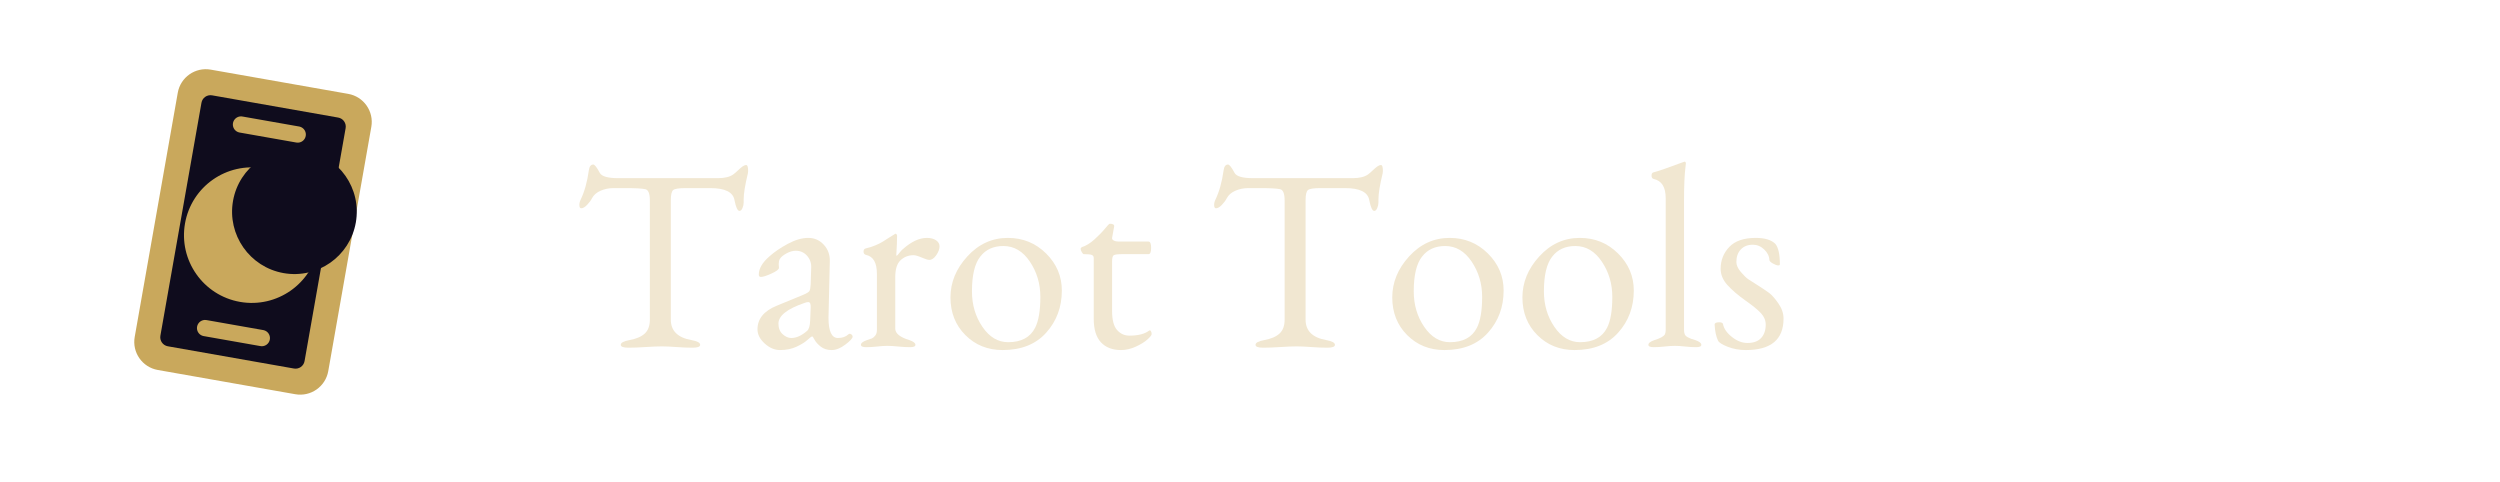
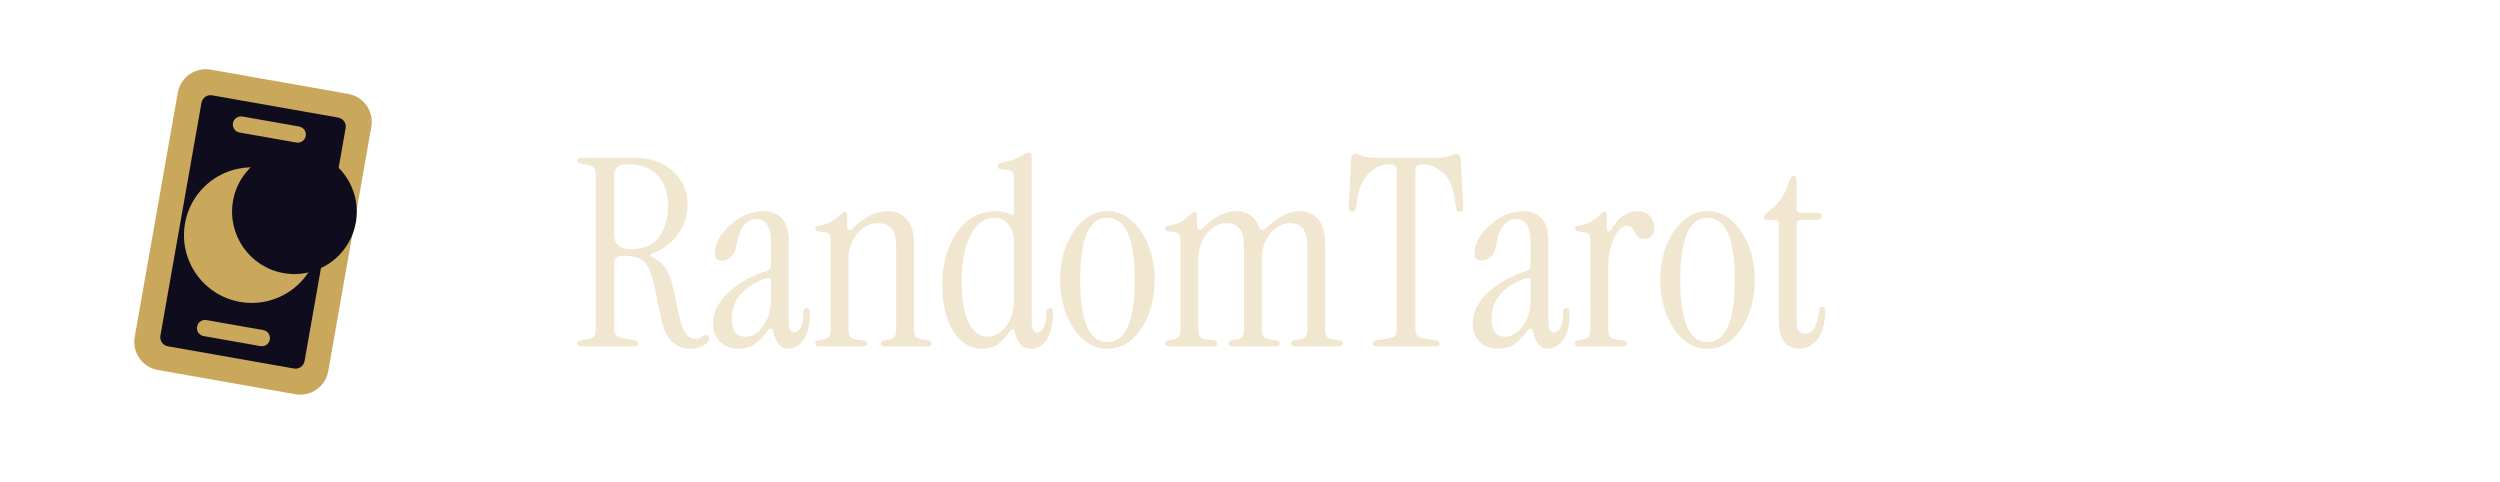
<svg xmlns="http://www.w3.org/2000/svg" viewBox="0 0 830 160" width="830" height="160">
  <g transform="translate(12 5) scale(2.25)">
    <g transform="rotate(10 32 32)">
      <rect x="17.5" y="9.5" width="29" height="45" rx="4.2" fill="#C9A85C" />
      <rect x="21.2" y="13.2" width="21.6" height="37.6" rx="1.35" fill="#0F0C1D" />
      <circle cx="31.9" cy="32.5" r="10" fill="#C9A85C" />
      <circle cx="37.5" cy="28" r="9.2" fill="#0F0C1D" />
      <path d="M27.5 16.7h8.5M27.5 47.2h8.5" stroke="#C9A85C" stroke-width="2.4" stroke-linecap="round" />
    </g>
  </g>
  <g fill="#F1E7D1" transform="translate(190 115) scale(0.087 -0.087)">
-     <path d="M376 102Q376 38 455 24Q488 18 488 6Q488 -5 459 -5Q431 -5 397.5 -2.5Q364 0 342 0Q318 0 280.0 -2.5Q242 -5 214 -5Q185 -5 185 6Q185 18 218 24Q257 31 276.5 49.0Q296 67 296 102V557Q296 597 278 600Q259 604 204 604H157Q131 604 108.0 594.0Q85 584 75 565Q69 553 56.5 540.0Q44 527 34 527Q27 527 27 540Q27 550 32 560Q54 606 63 671Q66 694 80 694Q88 694 105 662Q116 642 175 642H556Q594 642 614 656Q621 661 631.5 671.0Q642 681 649.5 686.5Q657 692 664.0 692.0Q671 692 671 669Q671 667 670.5 664.0Q670 661 670 660Q654 594 654 561V549Q654 539 649.5 528.0Q645 517 638 517Q627 517 619 558Q611 604 527 604H432Q394 604 385.0 596.5Q376 589 376 558Z" transform="translate(0.000 0)" />
-     <path d="M342 32Q367 32 382 46Q386 50 392.0 46.5Q398 43 398 37Q398 28 370.5 7.0Q343 -14 318.0 -14.0Q293 -14 276.5 -1.0Q260 12 253.0 25.0Q246 38 244 38Q240 38 226.0 25.0Q212 12 184.5 -1.0Q157 -14 121 -14Q90 -14 62.5 11.0Q35 36 35 65Q35 125 108 155L210 197Q229 205 233.0 211.0Q237 217 238 237L240 301Q241 327 224.0 346.0Q207 365 181 365Q164 365 145.0 354.5Q126 344 120 333Q116 326 116 314Q116 312 116.5 307.0Q117 302 117 300Q117 291 88.5 278.0Q60 265 48 265Q40 265 40 274Q40 308 80 343Q109 369 151.0 391.5Q193 414 229 414Q264 414 288.0 388.0Q312 362 311 325L306 109Q306 32 342 32ZM115 87Q115 61 131.0 46.5Q147 32 164 32Q193 32 224 59Q235 68 236 99L238 148Q239 169 229 169Q222 169 215 166Q115 132 115 87Z" transform="translate(671.724 0)" />
-     <path d="M160 264V67Q161 40 214 24Q237 16 237 6Q237 -3 217 -3Q196 -3 171.5 -0.5Q147 2 130.0 2.0Q113 2 91.5 -0.5Q70 -3 49 -3Q29 -3 29 6Q29 16 52 24Q65 28 71.0 30.5Q77 33 83.5 41.0Q90 49 90 62V277Q90 340 49 349Q39 351 39 362Q39 372 48 374Q66 378 84.0 385.5Q102 393 112.0 399.5Q122 406 138.0 416.0Q154 426 159 429Q160 429 160.0 429.5Q160 430 161 430Q165 430 167 423Q167 396 164 348Q164 346 165 346Q167 346 171.0 351.0Q175 356 180.5 362.5Q186 369 189 371Q237 414 281 414Q302 414 315.5 405.0Q329 396 329 382Q329 366 316.5 348.0Q304 330 290 330Q282 330 261.0 339.0Q240 348 230 348Q201 348 180.5 329.0Q160 310 160 264Z" transform="translate(1072.448 0)" />
-     <path d="M254 414Q340 414 400.0 354.5Q460 295 460 213Q460 119 400.5 52.5Q341 -14 234 -14Q149 -14 92.0 43.0Q35 100 35 187Q35 273 99.5 343.5Q164 414 254 414ZM237 383Q180 383 149 343Q117 303 117 210Q117 133 157.0 74.5Q197 16 255 16Q330 16 358 71Q378 110 378 189Q378 264 338.0 323.5Q298 383 237 383Z" transform="translate(1408.172 0)" />
-     <path d="M189 -14Q140 -14 112.5 15.5Q85 45 85 105V337Q85 346 77.5 349.0Q70 352 47 352Q44 352 39.5 359.5Q35 367 35 372Q35 376 40 379Q63 386 87.5 408.0Q112 430 127.5 449.0Q143 468 146 468Q164 468 163 458L155 414Q154 408 161.5 404.0Q169 400 180 400H294Q304 400 304.0 376.0Q304 352 294 352H195Q168 352 161.5 348.0Q155 344 155 324V135Q155 84 174.0 62.5Q193 41 221 41Q271 41 296 60Q300 63 303.0 58.5Q306 54 306 47Q306 41 290.0 26.5Q274 12 245.5 -1.0Q217 -14 189 -14Z" transform="translate(1904.897 0)" />
-     <path d="M376 102Q376 38 455 24Q488 18 488 6Q488 -5 459 -5Q431 -5 397.5 -2.5Q364 0 342 0Q318 0 280.0 -2.5Q242 -5 214 -5Q185 -5 185 6Q185 18 218 24Q257 31 276.5 49.0Q296 67 296 102V557Q296 597 278 600Q259 604 204 604H157Q131 604 108.0 594.0Q85 584 75 565Q69 553 56.5 540.0Q44 527 34 527Q27 527 27 540Q27 550 32 560Q54 606 63 671Q66 694 80 694Q88 694 105 662Q116 642 175 642H556Q594 642 614 656Q621 661 631.5 671.0Q642 681 649.5 686.5Q657 692 664.0 692.0Q671 692 671 669Q671 667 670.5 664.0Q670 661 670 660Q654 594 654 561V549Q654 539 649.5 528.0Q645 517 638 517Q627 517 619 558Q611 604 527 604H432Q394 604 385.0 596.5Q376 589 376 558Z" transform="translate(2422.345 0)" />
-     <path d="M254 414Q340 414 400.0 354.5Q460 295 460 213Q460 119 400.5 52.5Q341 -14 234 -14Q149 -14 92.0 43.0Q35 100 35 187Q35 273 99.5 343.5Q164 414 254 414ZM237 383Q180 383 149 343Q117 303 117 210Q117 133 157.0 74.5Q197 16 255 16Q330 16 358 71Q378 110 378 189Q378 264 338.0 323.5Q298 383 237 383Z" transform="translate(3094.069 0)" />
-     <path d="M254 414Q340 414 400.0 354.5Q460 295 460 213Q460 119 400.5 52.5Q341 -14 234 -14Q149 -14 92.0 43.0Q35 100 35 187Q35 273 99.5 343.5Q164 414 254 414ZM237 383Q180 383 149 343Q117 303 117 210Q117 133 157.0 74.5Q197 16 255 16Q330 16 358 71Q378 110 378 189Q378 264 338.0 323.5Q298 383 237 383Z" transform="translate(3590.793 0)" />
-     <path d="M155 62Q155 52 158.0 45.5Q161 39 170.0 34.5Q179 30 182.0 29.0Q185 28 198 24Q221 16 221 6Q221 -3 201.0 -3.0Q181 -3 159.0 -0.5Q137 2 120.0 2.0Q103 2 81.0 -0.5Q59 -3 39.0 -3.0Q19 -3 19 6Q19 16 42 24Q75 34 82 46Q85 53 85 62V566Q85 629 39 639Q31 641 31 652Q31 662 38 664Q63 670 154 704H155L156 705Q162 705 162 698Q162 695 160.0 679.5Q158 664 156.5 633.0Q155 602 155 562Z" transform="translate(4087.517 0)" />
-     <path d="M176 388Q147 388 130.0 370.0Q113 352 113 322Q113 304 130.0 284.0Q147 264 159.5 255.5Q172 247 198 231Q223 215 238.0 204.0Q253 193 273.0 164.5Q293 136 293 106Q293 -14 149 -14Q112 -14 80.0 -1.5Q48 11 43 22Q32 45 30 83Q30 92 47 92Q61 92 62 85Q67 59 96.0 36.0Q125 13 155 13Q190 13 207.5 32.0Q225 51 225 83Q225 107 207.0 126.5Q189 146 149 174Q104 206 78.5 234.5Q53 263 53 296Q53 345 86.0 379.5Q119 414 187 414Q239 414 262 391Q279 370 279 313Q279 309 273 309Q265 309 252.0 316.5Q239 324 239 330Q238 352 219.0 370.0Q200 388 176 388Z" transform="translate(4329.241 0)" />
+     <path d="M450 -9Q363 -9 339 105L316 216Q305 270 291.5 298.0Q278 326 254.5 336.0Q231 346 190 346Q176 346 168.0 338.5Q160 331 160 320V70Q160 49 168.0 41.5Q176 34 204 29L241 23Q252 21 252 12Q252 0 237 0H34Q19 0 19 11Q19 20 32 23L55 27Q76 31 82.5 38.0Q89 45 89 66V654Q89 675 82.5 682.0Q76 689 55 693L32 697Q19 700 19 709Q19 720 34 720H237Q296 720 342.0 697.0Q388 674 414.0 633.5Q440 593 440 540Q440 477 402.0 426.5Q364 376 306 355Q299 353 298.5 348.5Q298 344 305 341Q337 326 355.5 299.0Q374 272 384 227L406 125Q417 73 432.0 51.0Q447 29 470 29Q478 29 484.5 31.5Q491 34 501 41Q509 46 516.0 43.5Q523 41 523 33Q523 16 501.0 3.5Q479 -9 450 -9ZM227 371Q295 371 330.0 416.5Q365 462 365 538Q365 612 324.5 653.5Q284 695 213 695Q160 695 160 655V426Q160 371 227 371Z" transform="translate(0.000 0)" />
+     <path d="M120 -9Q78 -9 51.0 17.5Q24 44 24 88Q24 131 51.0 169.5Q78 208 125.0 239.0Q172 270 232 289Q245 293 245 306V397Q245 445 230.0 465.5Q215 486 189 486Q164 486 143.5 463.5Q123 441 114 388Q109 356 92.5 341.5Q76 327 59 327Q31 327 31 355Q31 384 47.5 412.5Q64 441 91.0 464.5Q118 488 150.0 502.0Q182 516 214 516Q313 516 313 401V95Q313 53 334 53Q347 53 358.0 70.5Q369 88 369 130Q369 146 382 146Q394 146 394 129Q394 56 368.5 23.5Q343 -9 311 -9Q287 -9 273.0 10.5Q259 30 254 57Q253 67 245.5 67.5Q238 68 231 58Q207 25 182.0 8.0Q157 -9 120 -9ZM147 37Q173 37 195.0 55.5Q217 74 231.0 105.0Q245 136 245 175V248Q245 267 224 259Q163 237 129.5 198.5Q96 160 96 106Q96 37 147 37Z" transform="translate(513.000 0)" />
+     <path d="M30 0Q15 0 15 11Q15 20 28 23L40 25Q61 29 67.5 37.5Q74 46 74 67V403Q74 421 68.5 427.5Q63 434 49 436L28 439Q15 440 15 450Q15 458 31 461Q62 466 78.5 477.0Q95 488 113 504Q122 513 128 513Q137 513 137 501V456Q137 447 143.5 444.5Q150 442 158 450Q198 488 228.5 502.0Q259 516 293 516Q338 516 365.0 484.5Q392 453 392 392V67Q392 46 398.5 37.5Q405 29 426 26L448 23Q459 21 459 11Q459 0 447 0H279Q265 0 265 11Q265 21 276 23L290 25Q311 28 317.5 37.0Q324 46 324 67V381Q324 430 306.0 450.0Q288 470 255 470Q223 470 197.5 451.5Q172 433 157.0 402.5Q142 372 142 335V67Q142 46 148.5 37.0Q155 28 176 26L203 23Q214 21 214 12Q214 0 199 0Z" transform="translate(912.000 0)" />
+     <path d="M181 -9Q137 -9 102.5 21.5Q68 52 49.0 106.5Q30 161 30 233Q30 317 56.0 380.5Q82 444 128.0 480.0Q174 516 232 516Q246 516 260.0 513.5Q274 511 287 505Q303 497 303 512V640Q303 658 297.5 665.0Q292 672 278 673L252 676Q241 678 241 688Q241 698 252 700Q284 706 303.5 714.0Q323 722 336 730Q352 740 360 740Q371 740 371 724V95Q371 53 392 53Q405 53 416.0 70.5Q427 88 427 130Q427 146 440 146Q452 146 452 129Q452 56 427.0 23.5Q402 -9 370 -9Q341 -9 326.0 10.5Q311 30 306 57Q305 65 299.0 65.5Q293 66 288 58Q260 19 237.0 5.0Q214 -9 181 -9ZM203 37Q229 37 251.5 54.5Q274 72 288.5 102.0Q303 132 303 169V394Q303 439 282.5 465.0Q262 491 229 491Q173 491 138.5 425.5Q104 360 104 247Q104 144 130.5 90.5Q157 37 203 37Z" transform="translate(1382.000 0)" />
+     <path d="M203 -9Q152 -9 111.5 25.5Q71 60 47.0 120.0Q23 180 23 254Q23 328 47.0 387.0Q71 446 112.0 481.0Q153 516 203 516Q254 516 294.5 481.0Q335 446 359.0 387.0Q383 328 383 254Q383 180 359.5 120.0Q336 60 295.0 25.5Q254 -9 203 -9ZM203 16Q307 16 307 254Q307 491 203 491Q99 491 99 254Q99 16 203 16Z" transform="translate(1839.000 0)" />
+     <path d="M30 0Q15 0 15 11Q15 20 28 23L40 25Q61 29 67.5 37.5Q74 46 74 67V403Q74 421 68.5 427.5Q63 434 49 436L28 439Q15 440 15 450Q15 458 31 461Q62 466 78.5 477.0Q95 488 113 504Q122 513 128 513Q137 513 137 501V456Q137 449 143.0 445.5Q149 442 156 449Q197 488 227.5 502.0Q258 516 289 516Q318 516 340.5 500.5Q363 485 374 454Q377 446 384.5 444.5Q392 443 399 450Q440 488 470.0 502.0Q500 516 531 516Q573 516 599.5 484.5Q626 453 626 392V67Q626 46 632.5 37.5Q639 29 660 26L682 23Q693 21 693 11Q693 0 681 0H510Q496 0 496 11Q496 21 507 23L521 25Q544 28 551.0 37.0Q558 46 558 67V381Q558 430 540.5 450.0Q523 470 493 470Q463 470 438.5 451.5Q414 433 399.0 402.5Q384 372 384 335V67Q384 46 391.0 37.5Q398 29 420 26L442 23Q453 21 453 11Q453 0 441 0H271Q257 0 257 11Q257 21 268 23L282 25Q303 28 309.5 37.0Q316 46 316 67V381Q316 430 298.5 450.0Q281 470 251 470Q221 470 196.5 451.5Q172 433 157.0 402.5Q142 372 142 335V67Q142 46 148.5 37.0Q155 28 176 26L203 23Q214 21 214 12Q214 0 199 0Z" transform="translate(2247.000 0)" />
+     <path d="M118 0Q103 0 103 11Q103 22 116 23L161 30Q181 33 188.0 40.5Q195 48 195 69V669Q195 683 189.0 689.0Q183 695 164 695Q127 695 91.0 663.0Q55 631 44 560L39 527Q37 514 25 514Q10 514 12 531L21 712Q23 735 39 735Q46 735 52.0 731.5Q58 728 72.5 724.0Q87 720 119 720H342Q374 720 388.5 724.0Q403 728 409.5 731.5Q416 735 422 735Q438 735 440 712L449 531Q451 514 436 514Q424 514 422 527L417 560Q407 631 371.0 663.0Q335 695 297 695Q278 695 272.0 689.0Q266 683 266 669V69Q266 48 273.5 40.5Q281 33 300 30L345 23Q358 22 358 11Q358 0 343 0Z" transform="translate(2951.000 0)" />
+     <path d="M120 -9Q78 -9 51.0 17.5Q24 44 24 88Q24 131 51.0 169.5Q78 208 125.0 239.0Q172 270 232 289Q245 293 245 306V397Q245 445 230.0 465.5Q215 486 189 486Q164 486 143.5 463.5Q123 441 114 388Q109 356 92.5 341.5Q76 327 59 327Q31 327 31 355Q31 384 47.5 412.5Q64 441 91.0 464.5Q118 488 150.0 502.0Q182 516 214 516Q313 516 313 401V95Q313 53 334 53Q347 53 358.0 70.5Q369 88 369 130Q369 146 382 146Q394 146 394 129Q394 56 368.5 23.5Q343 -9 311 -9Q287 -9 273.0 10.5Q259 30 254 57Q253 67 245.5 67.5Q238 68 231 58Q207 25 182.0 8.0Q157 -9 120 -9ZM147 37Q173 37 195.0 55.5Q217 74 231.0 105.0Q245 136 245 175V248Q245 267 224 259Q163 237 129.5 198.5Q96 160 96 106Q96 37 147 37Z" transform="translate(3412.000 0)" />
+     <path d="M154 446Q195 516 253 516Q286 516 302.0 496.5Q318 477 318 453Q318 434 308.5 422.0Q299 410 279 410Q263 410 255.5 417.5Q248 425 243.5 435.0Q239 445 233.0 452.5Q227 460 213 460Q195 460 179.0 438.5Q163 417 152.5 381.0Q142 345 142 299V67Q142 46 148.5 37.0Q155 28 176 26L203 23Q214 21 214 12Q214 0 199 0H30Q15 0 15 11Q15 20 28 23L40 25Q61 29 67.5 37.5Q74 46 74 67V403Q74 421 68.5 427.5Q63 434 49 436L28 439Q15 440 15 450Q15 458 31 461Q62 466 78.5 477.0Q95 488 113 504Q122 513 128 513Q137 513 137 501V447Q137 440 143.0 438.5Q149 437 154 446Z" transform="translate(3811.000 0)" />
+     <path d="M203 -9Q152 -9 111.5 25.5Q71 60 47.0 120.0Q23 180 23 254Q23 328 47.0 387.0Q71 446 112.0 481.0Q153 516 203 516Q254 516 294.5 481.0Q335 446 359.0 387.0Q383 328 383 254Q383 180 359.5 120.0Q336 60 295.0 25.5Q254 -9 203 -9ZM203 16Q307 16 307 254Q307 491 203 491Q99 491 99 254Q99 16 203 16Z" transform="translate(4129.000 0)" />
+     <path d="M147 -9Q112 -9 89.5 15.5Q67 40 67 96V470Q67 482 55 482H26Q10 482 10 494Q10 502 19 508Q52 531 72.0 557.5Q92 584 107 630Q114 651 124 651Q135 651 135 635V524Q135 510 149 510H214Q230 510 230 496Q230 482 214 482H149Q135 482 135 468V95Q135 73 142.0 60.5Q149 48 168 48Q189 48 202.5 69.0Q216 90 220 137Q222 151 233 151Q245 151 245 136Q242 59 213.5 25.0Q185 -9 147 -9Z" transform="translate(4537.000 0)" />
  </g>
</svg>
